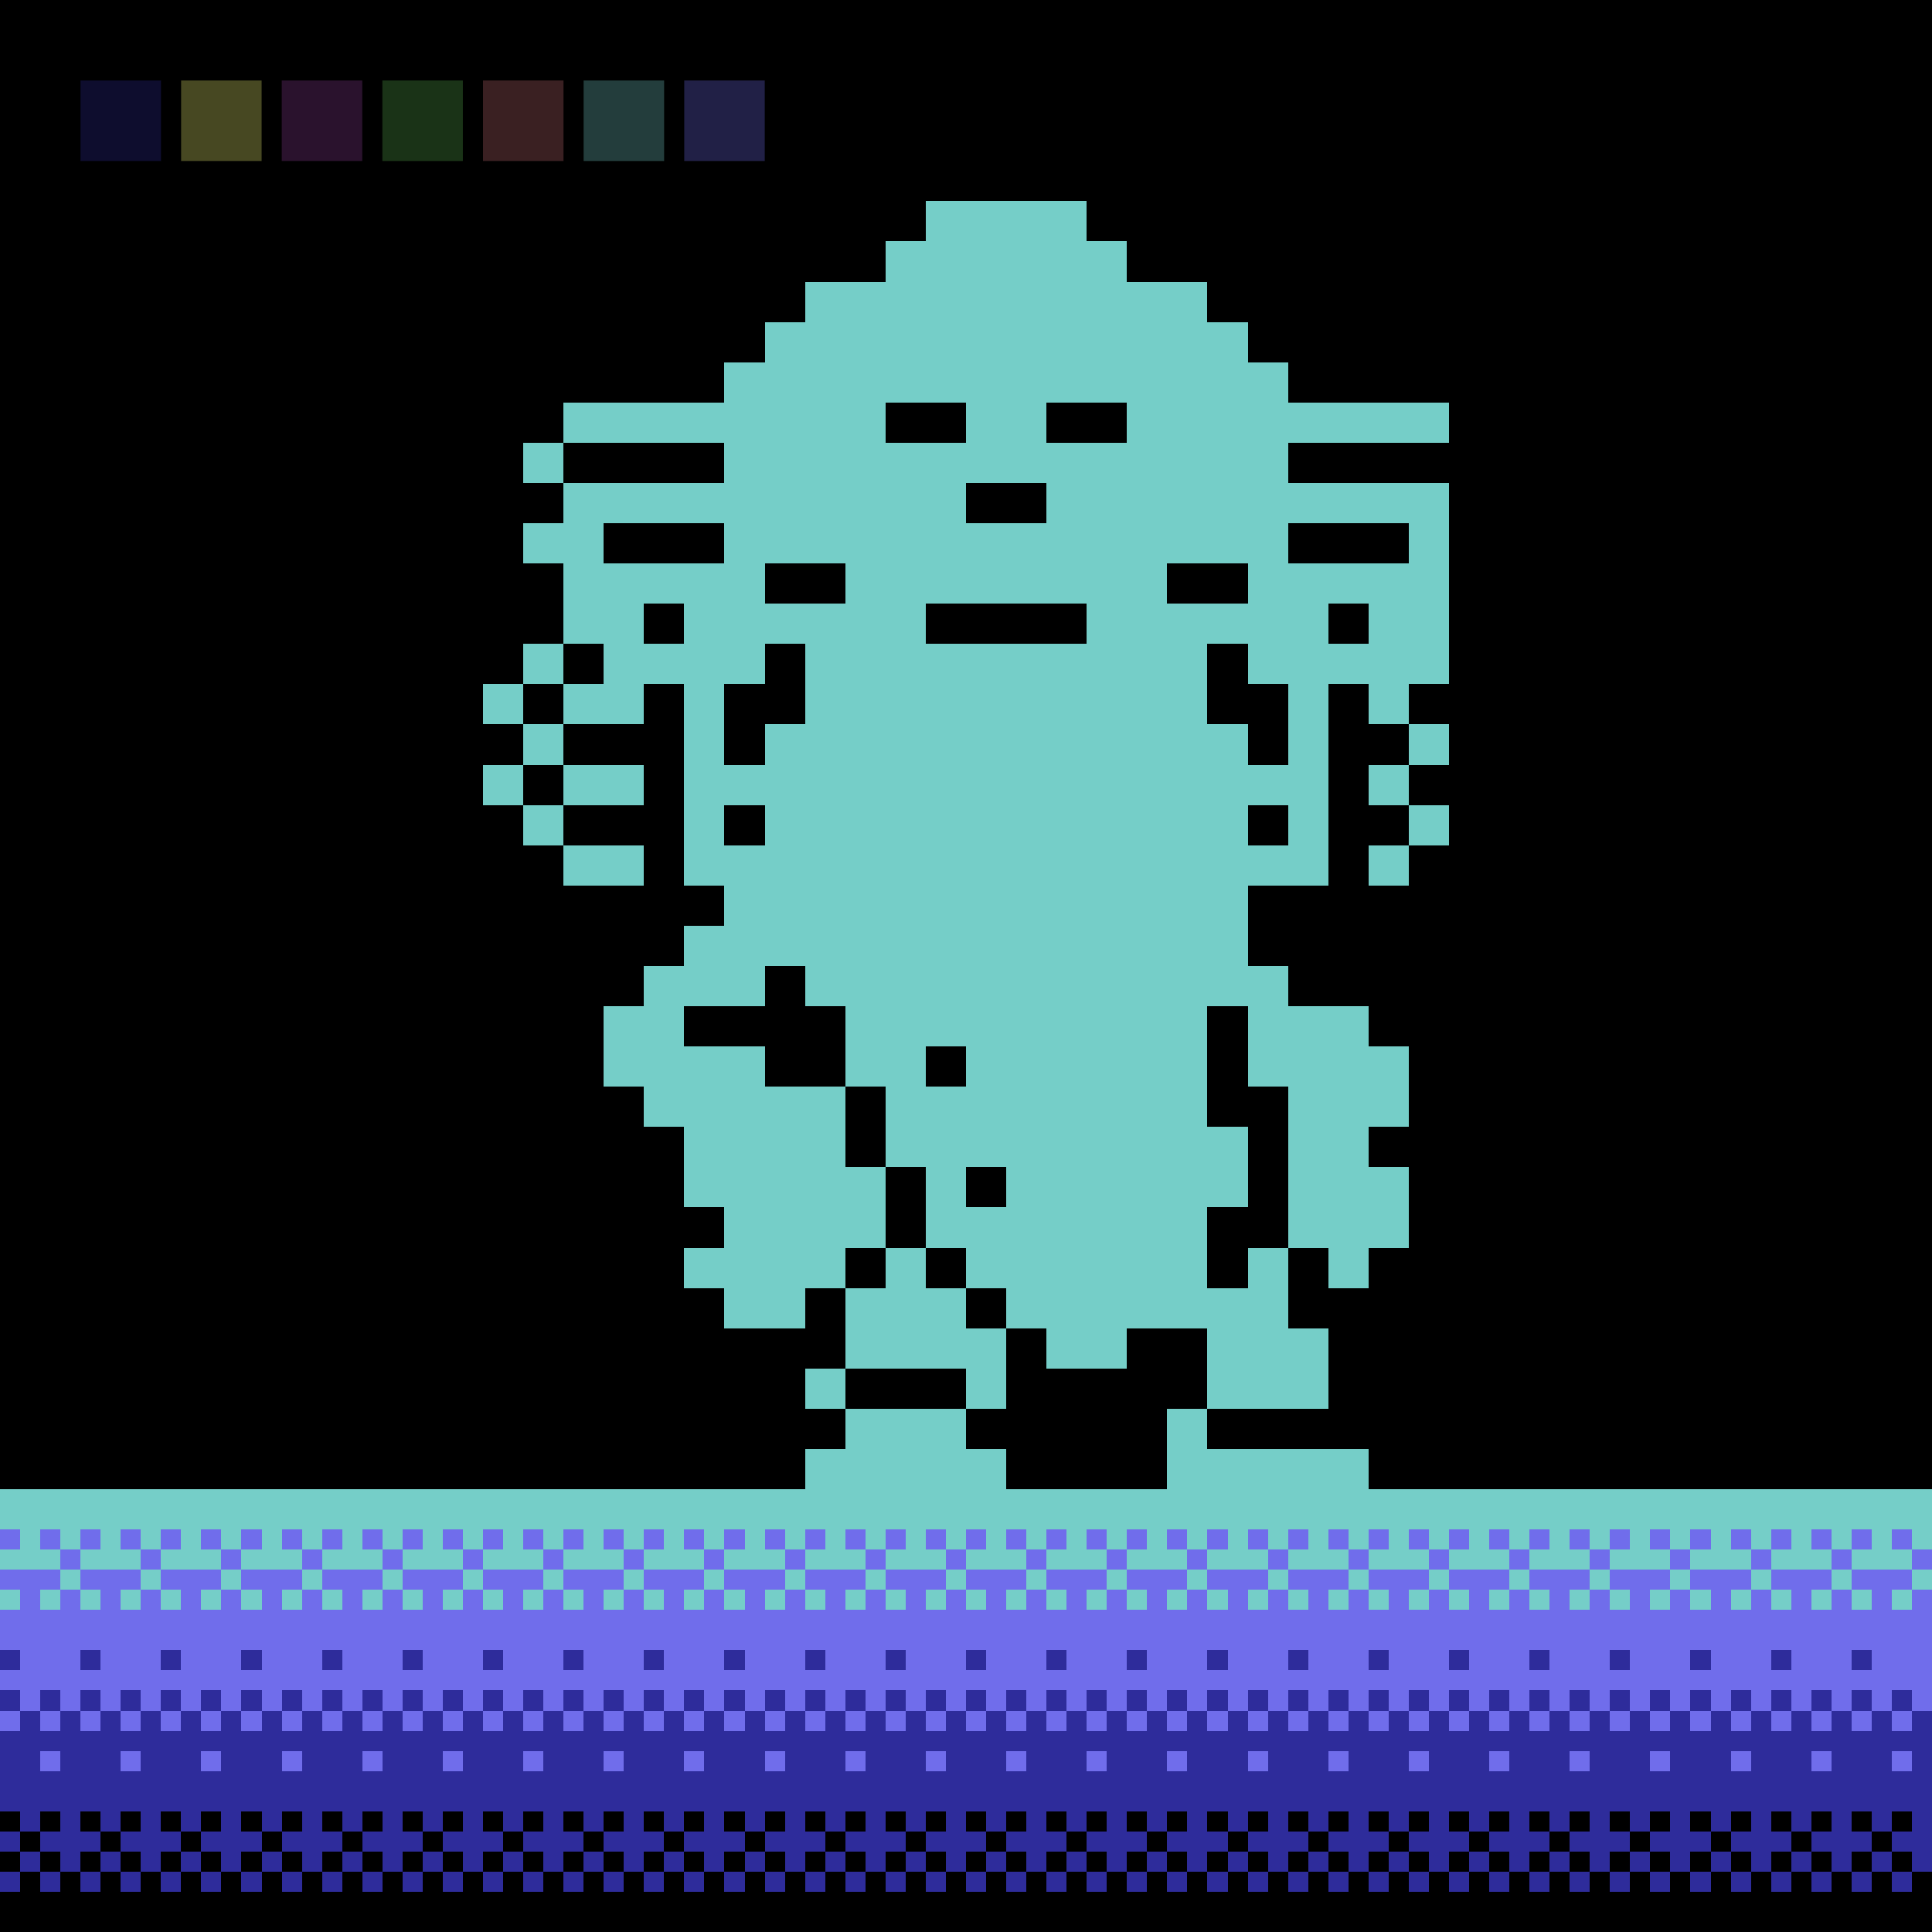
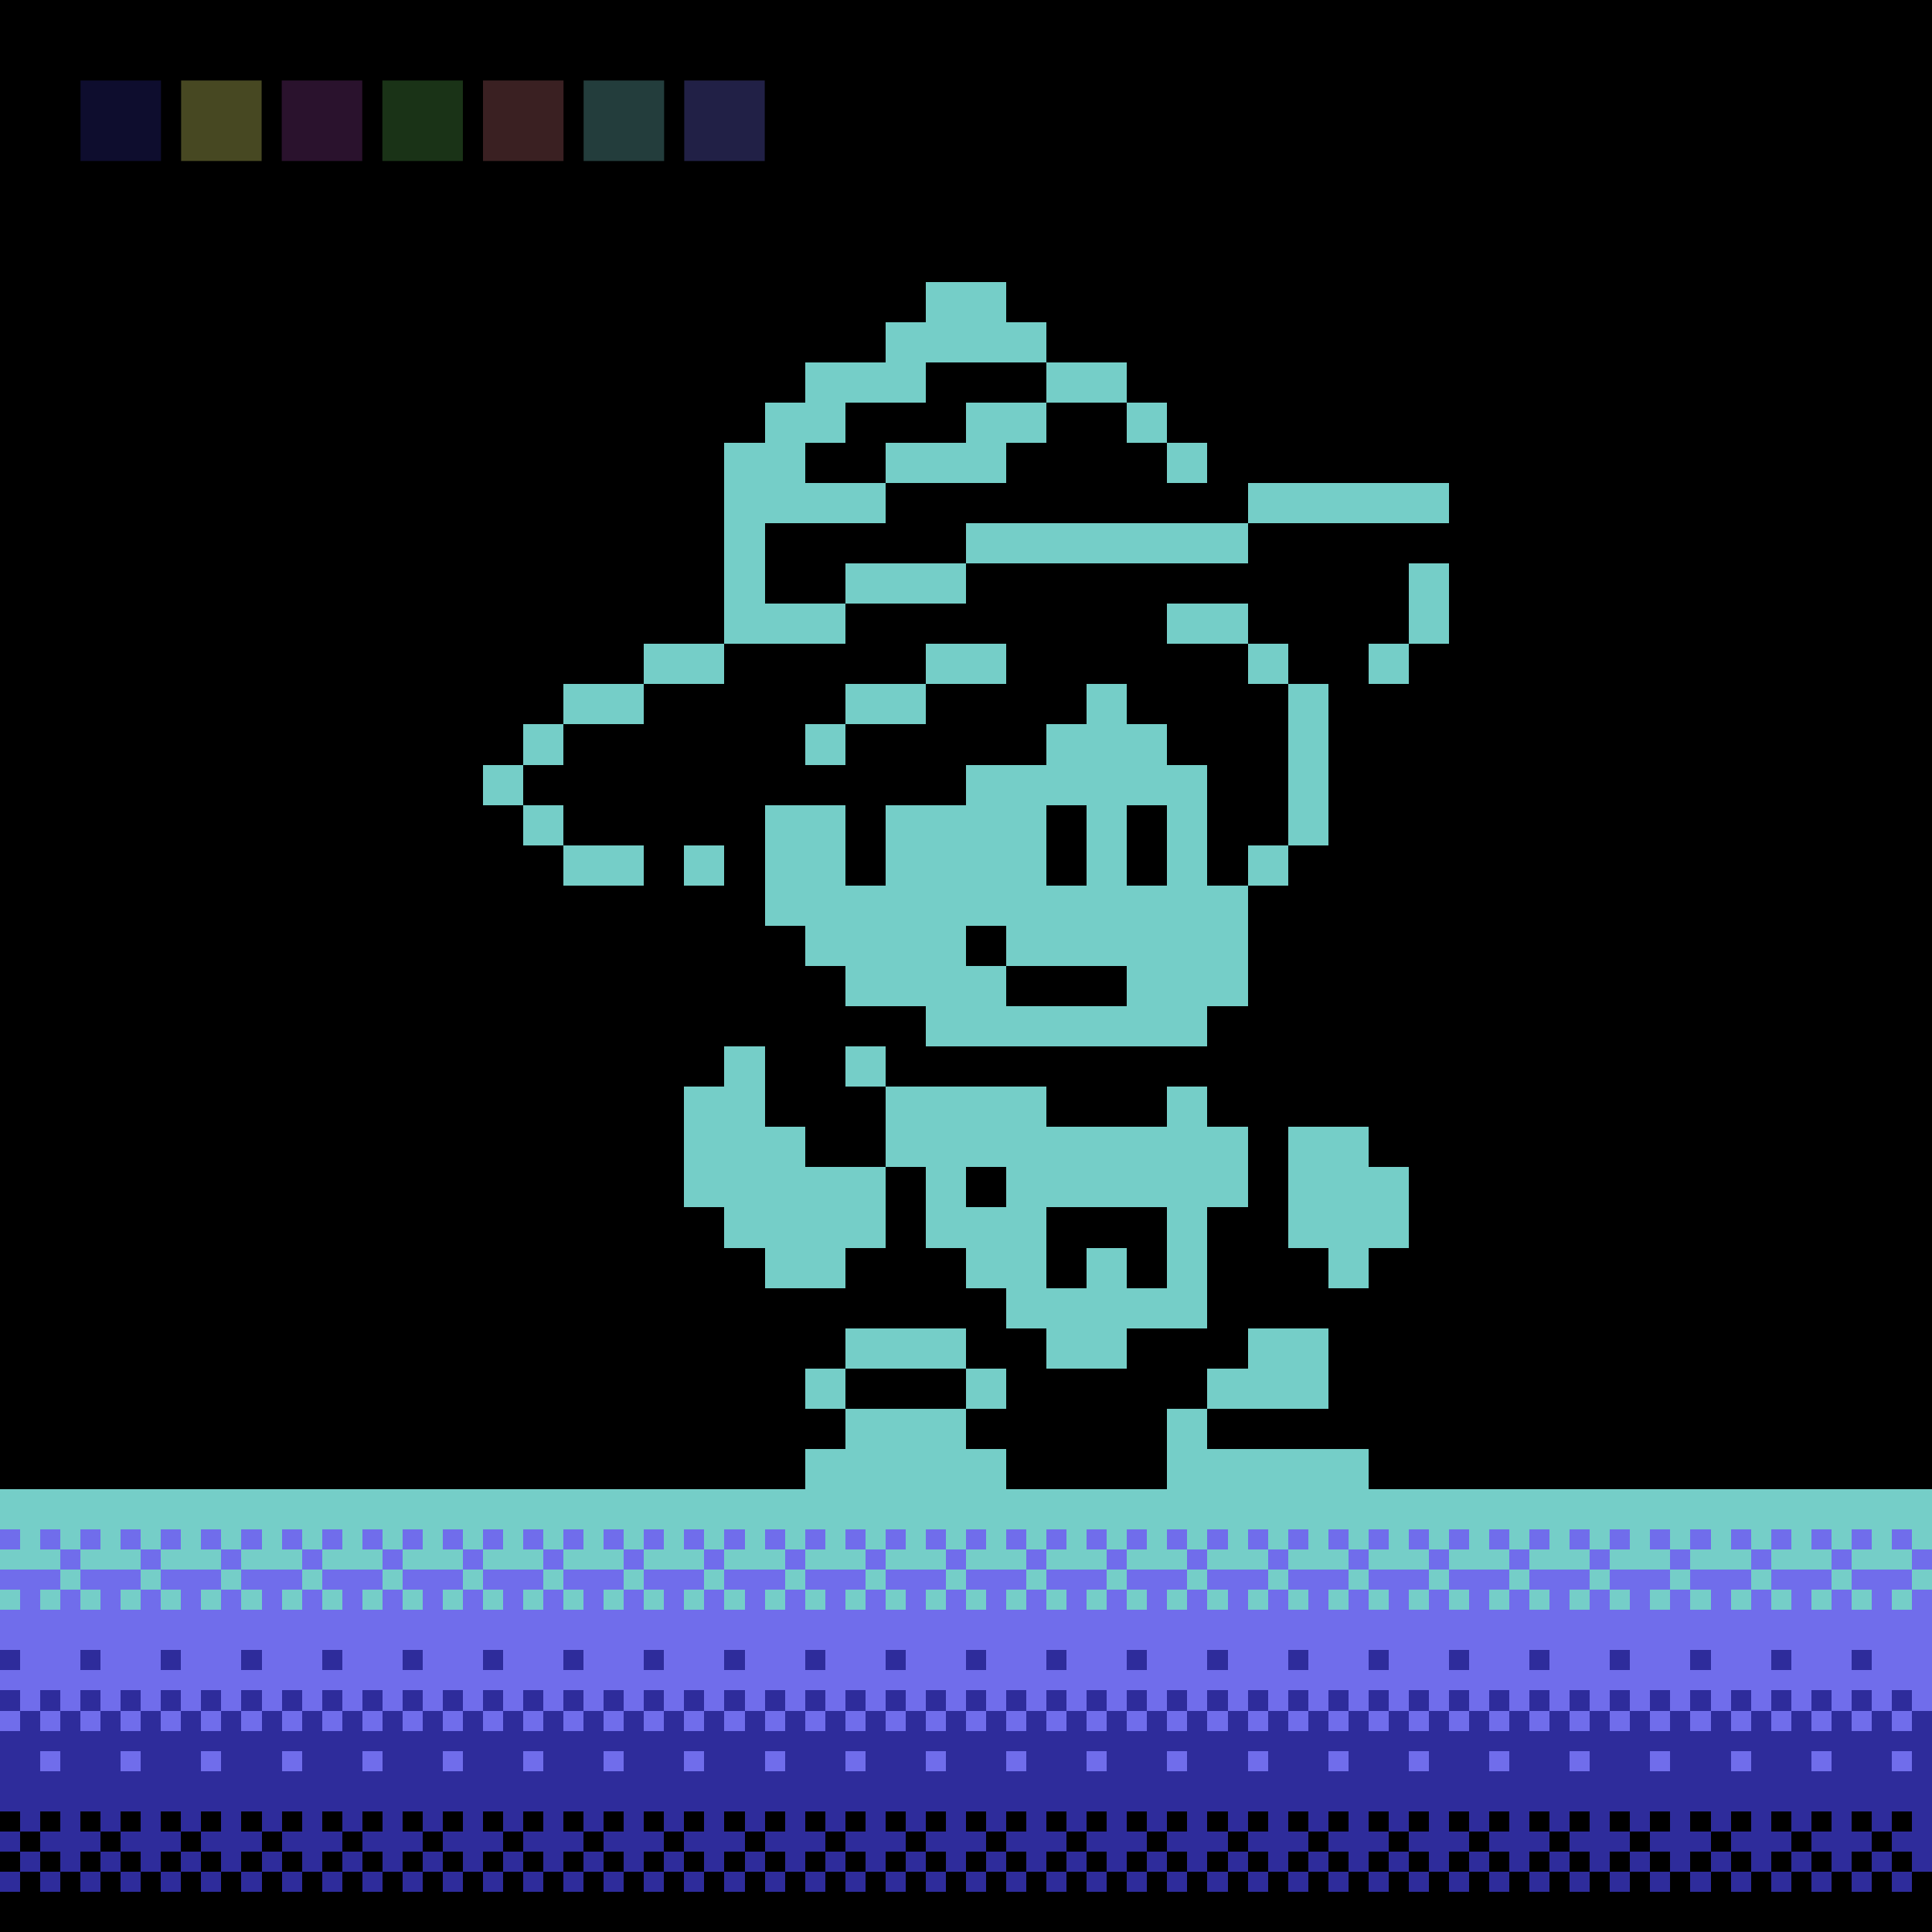
<svg xmlns="http://www.w3.org/2000/svg" viewBox="0 0 48 48" shape-rendering="crispEdges">
  <defs>
    <filter id="glow" x="-100%" y="-100%" width="300%" height="300%">
      <feGaussianBlur stdDeviation="1.1" />
    </filter>
  </defs>
  <rect width="48" height="48" fill="#000" />
  <g transform="scale(0.5)">
    <path fill="#75cec8" d="M0 74h96v1h-96zM0 75h96v1h-96zM1 76h1v1h-1zM3 76h1v1h-1zM5 76h1v1h-1zM7 76h1v1h-1zM9 76h1v1h-1zM11 76h1v1h-1zM13 76h1v1h-1zM15 76h1v1h-1zM17 76h1v1h-1zM19 76h1v1h-1zM21 76h1v1h-1zM23 76h1v1h-1zM25 76h1v1h-1zM27 76h1v1h-1zM29 76h1v1h-1zM31 76h1v1h-1zM33 76h1v1h-1zM35 76h1v1h-1zM37 76h1v1h-1zM39 76h1v1h-1zM41 76h1v1h-1zM43 76h1v1h-1zM45 76h1v1h-1zM47 76h1v1h-1zM49 76h1v1h-1zM51 76h1v1h-1zM53 76h1v1h-1zM55 76h1v1h-1zM57 76h1v1h-1zM59 76h1v1h-1zM61 76h1v1h-1zM63 76h1v1h-1zM65 76h1v1h-1zM67 76h1v1h-1zM69 76h1v1h-1zM71 76h1v1h-1zM73 76h1v1h-1zM75 76h1v1h-1zM77 76h1v1h-1zM79 76h1v1h-1zM81 76h1v1h-1zM83 76h1v1h-1zM85 76h1v1h-1zM87 76h1v1h-1zM89 76h1v1h-1zM91 76h1v1h-1zM93 76h1v1h-1zM95 76h1v1h-1zM0 77h3v1h-3zM4 77h3v1h-3zM8 77h3v1h-3zM12 77h3v1h-3zM16 77h3v1h-3zM20 77h3v1h-3zM24 77h3v1h-3zM28 77h3v1h-3zM32 77h3v1h-3zM36 77h3v1h-3zM40 77h3v1h-3zM44 77h3v1h-3zM48 77h3v1h-3zM52 77h3v1h-3zM56 77h3v1h-3zM60 77h3v1h-3zM64 77h3v1h-3zM68 77h3v1h-3zM72 77h3v1h-3zM76 77h3v1h-3zM80 77h3v1h-3zM84 77h3v1h-3zM88 77h3v1h-3zM92 77h3v1h-3zM3 78h1v1h-1zM7 78h1v1h-1zM11 78h1v1h-1zM15 78h1v1h-1zM19 78h1v1h-1zM23 78h1v1h-1zM27 78h1v1h-1zM31 78h1v1h-1zM35 78h1v1h-1zM39 78h1v1h-1zM43 78h1v1h-1zM47 78h1v1h-1zM51 78h1v1h-1zM55 78h1v1h-1zM59 78h1v1h-1zM63 78h1v1h-1zM67 78h1v1h-1zM71 78h1v1h-1zM75 78h1v1h-1zM79 78h1v1h-1zM83 78h1v1h-1zM87 78h1v1h-1zM91 78h1v1h-1zM95 78h1v1h-1zM0 79h1v1h-1zM2 79h1v1h-1zM4 79h1v1h-1zM6 79h1v1h-1zM8 79h1v1h-1zM10 79h1v1h-1zM12 79h1v1h-1zM14 79h1v1h-1zM16 79h1v1h-1zM18 79h1v1h-1zM20 79h1v1h-1zM22 79h1v1h-1zM24 79h1v1h-1zM26 79h1v1h-1zM28 79h1v1h-1zM30 79h1v1h-1zM32 79h1v1h-1zM34 79h1v1h-1zM36 79h1v1h-1zM38 79h1v1h-1zM40 79h1v1h-1zM42 79h1v1h-1zM44 79h1v1h-1zM46 79h1v1h-1zM48 79h1v1h-1zM50 79h1v1h-1zM52 79h1v1h-1zM54 79h1v1h-1zM56 79h1v1h-1zM58 79h1v1h-1zM60 79h1v1h-1zM62 79h1v1h-1zM64 79h1v1h-1zM66 79h1v1h-1zM68 79h1v1h-1zM70 79h1v1h-1zM72 79h1v1h-1zM74 79h1v1h-1zM76 79h1v1h-1zM78 79h1v1h-1zM80 79h1v1h-1zM82 79h1v1h-1zM84 79h1v1h-1zM86 79h1v1h-1zM88 79h1v1h-1zM90 79h1v1h-1zM92 79h1v1h-1zM94 79h1v1h-1z" />
    <path fill="#706deb" d="M0 76h1v1h-1zM2 76h1v1h-1zM4 76h1v1h-1zM6 76h1v1h-1zM8 76h1v1h-1zM10 76h1v1h-1zM12 76h1v1h-1zM14 76h1v1h-1zM16 76h1v1h-1zM18 76h1v1h-1zM20 76h1v1h-1zM22 76h1v1h-1zM24 76h1v1h-1zM26 76h1v1h-1zM28 76h1v1h-1zM30 76h1v1h-1zM32 76h1v1h-1zM34 76h1v1h-1zM36 76h1v1h-1zM38 76h1v1h-1zM40 76h1v1h-1zM42 76h1v1h-1zM44 76h1v1h-1zM46 76h1v1h-1zM48 76h1v1h-1zM50 76h1v1h-1zM52 76h1v1h-1zM54 76h1v1h-1zM56 76h1v1h-1zM58 76h1v1h-1zM60 76h1v1h-1zM62 76h1v1h-1zM64 76h1v1h-1zM66 76h1v1h-1zM68 76h1v1h-1zM70 76h1v1h-1zM72 76h1v1h-1zM74 76h1v1h-1zM76 76h1v1h-1zM78 76h1v1h-1zM80 76h1v1h-1zM82 76h1v1h-1zM84 76h1v1h-1zM86 76h1v1h-1zM88 76h1v1h-1zM90 76h1v1h-1zM92 76h1v1h-1zM94 76h1v1h-1zM3 77h1v1h-1zM7 77h1v1h-1zM11 77h1v1h-1zM15 77h1v1h-1zM19 77h1v1h-1zM23 77h1v1h-1zM27 77h1v1h-1zM31 77h1v1h-1zM35 77h1v1h-1zM39 77h1v1h-1zM43 77h1v1h-1zM47 77h1v1h-1zM51 77h1v1h-1zM55 77h1v1h-1zM59 77h1v1h-1zM63 77h1v1h-1zM67 77h1v1h-1zM71 77h1v1h-1zM75 77h1v1h-1zM79 77h1v1h-1zM83 77h1v1h-1zM87 77h1v1h-1zM91 77h1v1h-1zM95 77h1v1h-1zM0 78h3v1h-3zM4 78h3v1h-3zM8 78h3v1h-3zM12 78h3v1h-3zM16 78h3v1h-3zM20 78h3v1h-3zM24 78h3v1h-3zM28 78h3v1h-3zM32 78h3v1h-3zM36 78h3v1h-3zM40 78h3v1h-3zM44 78h3v1h-3zM48 78h3v1h-3zM52 78h3v1h-3zM56 78h3v1h-3zM60 78h3v1h-3zM64 78h3v1h-3zM68 78h3v1h-3zM72 78h3v1h-3zM76 78h3v1h-3zM80 78h3v1h-3zM84 78h3v1h-3zM88 78h3v1h-3zM92 78h3v1h-3zM1 79h1v1h-1zM3 79h1v1h-1zM5 79h1v1h-1zM7 79h1v1h-1zM9 79h1v1h-1zM11 79h1v1h-1zM13 79h1v1h-1zM15 79h1v1h-1zM17 79h1v1h-1zM19 79h1v1h-1zM21 79h1v1h-1zM23 79h1v1h-1zM25 79h1v1h-1zM27 79h1v1h-1zM29 79h1v1h-1zM31 79h1v1h-1zM33 79h1v1h-1zM35 79h1v1h-1zM37 79h1v1h-1zM39 79h1v1h-1zM41 79h1v1h-1zM43 79h1v1h-1zM45 79h1v1h-1zM47 79h1v1h-1zM49 79h1v1h-1zM51 79h1v1h-1zM53 79h1v1h-1zM55 79h1v1h-1zM57 79h1v1h-1zM59 79h1v1h-1zM61 79h1v1h-1zM63 79h1v1h-1zM65 79h1v1h-1zM67 79h1v1h-1zM69 79h1v1h-1zM71 79h1v1h-1zM73 79h1v1h-1zM75 79h1v1h-1zM77 79h1v1h-1zM79 79h1v1h-1zM81 79h1v1h-1zM83 79h1v1h-1zM85 79h1v1h-1zM87 79h1v1h-1zM89 79h1v1h-1zM91 79h1v1h-1zM93 79h1v1h-1zM95 79h1v1h-1zM0 80h96v1h-96zM0 81h96v1h-96zM1 82h3v1h-3zM5 82h3v1h-3zM9 82h3v1h-3zM13 82h3v1h-3zM17 82h3v1h-3zM21 82h3v1h-3zM25 82h3v1h-3zM29 82h3v1h-3zM33 82h3v1h-3zM37 82h3v1h-3zM41 82h3v1h-3zM45 82h3v1h-3zM49 82h3v1h-3zM53 82h3v1h-3zM57 82h3v1h-3zM61 82h3v1h-3zM65 82h3v1h-3zM69 82h3v1h-3zM73 82h3v1h-3zM77 82h3v1h-3zM81 82h3v1h-3zM85 82h3v1h-3zM89 82h3v1h-3zM93 82h3v1h-3zM0 83h96v1h-96zM1 84h1v1h-1zM3 84h1v1h-1zM5 84h1v1h-1zM7 84h1v1h-1zM9 84h1v1h-1zM11 84h1v1h-1zM13 84h1v1h-1zM15 84h1v1h-1zM17 84h1v1h-1zM19 84h1v1h-1zM21 84h1v1h-1zM23 84h1v1h-1zM25 84h1v1h-1zM27 84h1v1h-1zM29 84h1v1h-1zM31 84h1v1h-1zM33 84h1v1h-1zM35 84h1v1h-1zM37 84h1v1h-1zM39 84h1v1h-1zM41 84h1v1h-1zM43 84h1v1h-1zM45 84h1v1h-1zM47 84h1v1h-1zM49 84h1v1h-1zM51 84h1v1h-1zM53 84h1v1h-1zM55 84h1v1h-1zM57 84h1v1h-1zM59 84h1v1h-1zM61 84h1v1h-1zM63 84h1v1h-1zM65 84h1v1h-1zM67 84h1v1h-1zM69 84h1v1h-1zM71 84h1v1h-1zM73 84h1v1h-1zM75 84h1v1h-1zM77 84h1v1h-1zM79 84h1v1h-1zM81 84h1v1h-1zM83 84h1v1h-1zM85 84h1v1h-1zM87 84h1v1h-1zM89 84h1v1h-1zM91 84h1v1h-1zM93 84h1v1h-1zM95 84h1v1h-1zM0 85h1v1h-1zM2 85h1v1h-1zM4 85h1v1h-1zM6 85h1v1h-1zM8 85h1v1h-1zM10 85h1v1h-1zM12 85h1v1h-1zM14 85h1v1h-1zM16 85h1v1h-1zM18 85h1v1h-1zM20 85h1v1h-1zM22 85h1v1h-1zM24 85h1v1h-1zM26 85h1v1h-1zM28 85h1v1h-1zM30 85h1v1h-1zM32 85h1v1h-1zM34 85h1v1h-1zM36 85h1v1h-1zM38 85h1v1h-1zM40 85h1v1h-1zM42 85h1v1h-1zM44 85h1v1h-1zM46 85h1v1h-1zM48 85h1v1h-1zM50 85h1v1h-1zM52 85h1v1h-1zM54 85h1v1h-1zM56 85h1v1h-1zM58 85h1v1h-1zM60 85h1v1h-1zM62 85h1v1h-1zM64 85h1v1h-1zM66 85h1v1h-1zM68 85h1v1h-1zM70 85h1v1h-1zM72 85h1v1h-1zM74 85h1v1h-1zM76 85h1v1h-1zM78 85h1v1h-1zM80 85h1v1h-1zM82 85h1v1h-1zM84 85h1v1h-1zM86 85h1v1h-1zM88 85h1v1h-1zM90 85h1v1h-1zM92 85h1v1h-1zM94 85h1v1h-1zM2 87h1v1h-1zM6 87h1v1h-1zM10 87h1v1h-1zM14 87h1v1h-1zM18 87h1v1h-1zM22 87h1v1h-1zM26 87h1v1h-1zM30 87h1v1h-1zM34 87h1v1h-1zM38 87h1v1h-1zM42 87h1v1h-1zM46 87h1v1h-1zM50 87h1v1h-1zM54 87h1v1h-1zM58 87h1v1h-1zM62 87h1v1h-1zM66 87h1v1h-1zM70 87h1v1h-1zM74 87h1v1h-1zM78 87h1v1h-1zM82 87h1v1h-1zM86 87h1v1h-1zM90 87h1v1h-1zM94 87h1v1h-1z" />
    <path fill="#2e2c9b" d="M0 82h1v1h-1zM4 82h1v1h-1zM8 82h1v1h-1zM12 82h1v1h-1zM16 82h1v1h-1zM20 82h1v1h-1zM24 82h1v1h-1zM28 82h1v1h-1zM32 82h1v1h-1zM36 82h1v1h-1zM40 82h1v1h-1zM44 82h1v1h-1zM48 82h1v1h-1zM52 82h1v1h-1zM56 82h1v1h-1zM60 82h1v1h-1zM64 82h1v1h-1zM68 82h1v1h-1zM72 82h1v1h-1zM76 82h1v1h-1zM80 82h1v1h-1zM84 82h1v1h-1zM88 82h1v1h-1zM92 82h1v1h-1zM0 84h1v1h-1zM2 84h1v1h-1zM4 84h1v1h-1zM6 84h1v1h-1zM8 84h1v1h-1zM10 84h1v1h-1zM12 84h1v1h-1zM14 84h1v1h-1zM16 84h1v1h-1zM18 84h1v1h-1zM20 84h1v1h-1zM22 84h1v1h-1zM24 84h1v1h-1zM26 84h1v1h-1zM28 84h1v1h-1zM30 84h1v1h-1zM32 84h1v1h-1zM34 84h1v1h-1zM36 84h1v1h-1zM38 84h1v1h-1zM40 84h1v1h-1zM42 84h1v1h-1zM44 84h1v1h-1zM46 84h1v1h-1zM48 84h1v1h-1zM50 84h1v1h-1zM52 84h1v1h-1zM54 84h1v1h-1zM56 84h1v1h-1zM58 84h1v1h-1zM60 84h1v1h-1zM62 84h1v1h-1zM64 84h1v1h-1zM66 84h1v1h-1zM68 84h1v1h-1zM70 84h1v1h-1zM72 84h1v1h-1zM74 84h1v1h-1zM76 84h1v1h-1zM78 84h1v1h-1zM80 84h1v1h-1zM82 84h1v1h-1zM84 84h1v1h-1zM86 84h1v1h-1zM88 84h1v1h-1zM90 84h1v1h-1zM92 84h1v1h-1zM94 84h1v1h-1zM1 85h1v1h-1zM3 85h1v1h-1zM5 85h1v1h-1zM7 85h1v1h-1zM9 85h1v1h-1zM11 85h1v1h-1zM13 85h1v1h-1zM15 85h1v1h-1zM17 85h1v1h-1zM19 85h1v1h-1zM21 85h1v1h-1zM23 85h1v1h-1zM25 85h1v1h-1zM27 85h1v1h-1zM29 85h1v1h-1zM31 85h1v1h-1zM33 85h1v1h-1zM35 85h1v1h-1zM37 85h1v1h-1zM39 85h1v1h-1zM41 85h1v1h-1zM43 85h1v1h-1zM45 85h1v1h-1zM47 85h1v1h-1zM49 85h1v1h-1zM51 85h1v1h-1zM53 85h1v1h-1zM55 85h1v1h-1zM57 85h1v1h-1zM59 85h1v1h-1zM61 85h1v1h-1zM63 85h1v1h-1zM65 85h1v1h-1zM67 85h1v1h-1zM69 85h1v1h-1zM71 85h1v1h-1zM73 85h1v1h-1zM75 85h1v1h-1zM77 85h1v1h-1zM79 85h1v1h-1zM81 85h1v1h-1zM83 85h1v1h-1zM85 85h1v1h-1zM87 85h1v1h-1zM89 85h1v1h-1zM91 85h1v1h-1zM93 85h1v1h-1zM95 85h1v1h-1zM0 86h96v1h-96zM0 87h2v1h-2zM3 87h3v1h-3zM7 87h3v1h-3zM11 87h3v1h-3zM15 87h3v1h-3zM19 87h3v1h-3zM23 87h3v1h-3zM27 87h3v1h-3zM31 87h3v1h-3zM35 87h3v1h-3zM39 87h3v1h-3zM43 87h3v1h-3zM47 87h3v1h-3zM51 87h3v1h-3zM55 87h3v1h-3zM59 87h3v1h-3zM63 87h3v1h-3zM67 87h3v1h-3zM71 87h3v1h-3zM75 87h3v1h-3zM79 87h3v1h-3zM83 87h3v1h-3zM87 87h3v1h-3zM91 87h3v1h-3zM95 87h1v1h-1zM0 88h96v1h-96zM0 89h96v1h-96zM1 90h1v1h-1zM3 90h1v1h-1zM5 90h1v1h-1zM7 90h1v1h-1zM9 90h1v1h-1zM11 90h1v1h-1zM13 90h1v1h-1zM15 90h1v1h-1zM17 90h1v1h-1zM19 90h1v1h-1zM21 90h1v1h-1zM23 90h1v1h-1zM25 90h1v1h-1zM27 90h1v1h-1zM29 90h1v1h-1zM31 90h1v1h-1zM33 90h1v1h-1zM35 90h1v1h-1zM37 90h1v1h-1zM39 90h1v1h-1zM41 90h1v1h-1zM43 90h1v1h-1zM45 90h1v1h-1zM47 90h1v1h-1zM49 90h1v1h-1zM51 90h1v1h-1zM53 90h1v1h-1zM55 90h1v1h-1zM57 90h1v1h-1zM59 90h1v1h-1zM61 90h1v1h-1zM63 90h1v1h-1zM65 90h1v1h-1zM67 90h1v1h-1zM69 90h1v1h-1zM71 90h1v1h-1zM73 90h1v1h-1zM75 90h1v1h-1zM77 90h1v1h-1zM79 90h1v1h-1zM81 90h1v1h-1zM83 90h1v1h-1zM85 90h1v1h-1zM87 90h1v1h-1zM89 90h1v1h-1zM91 90h1v1h-1zM93 90h1v1h-1zM95 90h1v1h-1zM0 91h1v1h-1zM2 91h3v1h-3zM6 91h3v1h-3zM10 91h3v1h-3zM14 91h3v1h-3zM18 91h3v1h-3zM22 91h3v1h-3zM26 91h3v1h-3zM30 91h3v1h-3zM34 91h3v1h-3zM38 91h3v1h-3zM42 91h3v1h-3zM46 91h3v1h-3zM50 91h3v1h-3zM54 91h3v1h-3zM58 91h3v1h-3zM62 91h3v1h-3zM66 91h3v1h-3zM70 91h3v1h-3zM74 91h3v1h-3zM78 91h3v1h-3zM82 91h3v1h-3zM86 91h3v1h-3zM90 91h3v1h-3zM94 91h2v1h-2zM1 92h1v1h-1zM3 92h1v1h-1zM5 92h1v1h-1zM7 92h1v1h-1zM9 92h1v1h-1zM11 92h1v1h-1zM13 92h1v1h-1zM15 92h1v1h-1zM17 92h1v1h-1zM19 92h1v1h-1zM21 92h1v1h-1zM23 92h1v1h-1zM25 92h1v1h-1zM27 92h1v1h-1zM29 92h1v1h-1zM31 92h1v1h-1zM33 92h1v1h-1zM35 92h1v1h-1zM37 92h1v1h-1zM39 92h1v1h-1zM41 92h1v1h-1zM43 92h1v1h-1zM45 92h1v1h-1zM47 92h1v1h-1zM49 92h1v1h-1zM51 92h1v1h-1zM53 92h1v1h-1zM55 92h1v1h-1zM57 92h1v1h-1zM59 92h1v1h-1zM61 92h1v1h-1zM63 92h1v1h-1zM65 92h1v1h-1zM67 92h1v1h-1zM69 92h1v1h-1zM71 92h1v1h-1zM73 92h1v1h-1zM75 92h1v1h-1zM77 92h1v1h-1zM79 92h1v1h-1zM81 92h1v1h-1zM83 92h1v1h-1zM85 92h1v1h-1zM87 92h1v1h-1zM89 92h1v1h-1zM91 92h1v1h-1zM93 92h1v1h-1zM95 92h1v1h-1zM0 93h1v1h-1zM2 93h1v1h-1zM4 93h1v1h-1zM6 93h1v1h-1zM8 93h1v1h-1zM10 93h1v1h-1zM12 93h1v1h-1zM14 93h1v1h-1zM16 93h1v1h-1zM18 93h1v1h-1zM20 93h1v1h-1zM22 93h1v1h-1zM24 93h1v1h-1zM26 93h1v1h-1zM28 93h1v1h-1zM30 93h1v1h-1zM32 93h1v1h-1zM34 93h1v1h-1zM36 93h1v1h-1zM38 93h1v1h-1zM40 93h1v1h-1zM42 93h1v1h-1zM44 93h1v1h-1zM46 93h1v1h-1zM48 93h1v1h-1zM50 93h1v1h-1zM52 93h1v1h-1zM54 93h1v1h-1zM56 93h1v1h-1zM58 93h1v1h-1zM60 93h1v1h-1zM62 93h1v1h-1zM64 93h1v1h-1zM66 93h1v1h-1zM68 93h1v1h-1zM70 93h1v1h-1zM72 93h1v1h-1zM74 93h1v1h-1zM76 93h1v1h-1zM78 93h1v1h-1zM80 93h1v1h-1zM82 93h1v1h-1zM84 93h1v1h-1zM86 93h1v1h-1zM88 93h1v1h-1zM90 93h1v1h-1zM92 93h1v1h-1zM94 93h1v1h-1z" />
  </g>
  <g shape-rendering="geometricPrecision">
    <rect x="2" y="2" width="2" height="2" fill="#2e2c9b" opacity="0.3" />
    <rect x="4.5" y="2" width="2" height="2" fill="#edf171" opacity="0.3" />
    <rect x="7" y="2" width="2" height="2" fill="#8e3c97" opacity="0.3" />
    <rect x="9.5" y="2" width="2" height="2" fill="#56ac4d" opacity="0.3" />
    <rect x="12" y="2" width="2" height="2" fill="#c46c71" opacity="0.3" />
    <rect x="14.5" y="2" width="2" height="2" fill="#75cec8" filter="url(#glow)" opacity="0">
      <animate attributeName="opacity" values="0;0.9;0" keyTimes="0;0.5;1" calcMode="spline" keySplines="0.4 0 0.6 1;0.4 0 0.6 1" dur="3.6s" repeatCount="indefinite" />
    </rect>
    <rect x="14.5" y="2" width="2" height="2" fill="#75cec8" opacity="0.3">
      <animate attributeName="opacity" values="0.3;1;0.3" keyTimes="0;0.5;1" calcMode="spline" keySplines="0.4 0 0.6 1;0.4 0 0.6 1" dur="3.6s" repeatCount="indefinite" />
    </rect>
    <rect x="17" y="2" width="2" height="2" fill="#706deb" opacity="0.3" />
  </g>
  <path fill="#75cec8" d="M23 7h2v1h-2zM22 8h4v1h-4zM20 9h3v1h-3zM26 9h2v1h-2zM19 10h2v1h-2zM24 10h2v1h-2zM28 10h1v1h-1zM18 11h2v1h-2zM22 11h3v1h-3zM29 11h1v1h-1zM18 12h4v1h-4zM31 12h5v1h-5zM18 13h1v1h-1zM24 13h7v1h-7zM18 14h1v1h-1zM21 14h3v1h-3zM35 14h1v1h-1zM18 15h3v1h-3zM29 15h2v1h-2zM35 15h1v1h-1zM16 16h2v1h-2zM23 16h2v1h-2zM31 16h1v1h-1zM34 16h1v1h-1zM14 17h2v1h-2zM21 17h2v1h-2zM27 17h1v1h-1zM32 17h1v1h-1zM13 18h1v1h-1zM20 18h1v1h-1zM26 18h3v1h-3zM32 18h1v1h-1zM12 19h1v1h-1zM24 19h6v1h-6zM32 19h1v1h-1zM13 20h1v1h-1zM19 20h2v1h-2zM22 20h4v1h-4zM27 20h1v1h-1zM29 20h1v1h-1zM32 20h1v1h-1zM14 21h2v1h-2zM17 21h1v1h-1zM19 21h2v1h-2zM22 21h4v1h-4zM27 21h1v1h-1zM29 21h1v1h-1zM31 21h1v1h-1zM19 22h12v1h-12zM20 23h4v1h-4zM25 23h6v1h-6zM21 24h4v1h-4zM28 24h3v1h-3zM23 25h7v1h-7zM18 26h1v1h-1zM21 26h1v1h-1zM17 27h2v1h-2zM22 27h4v1h-4zM29 27h1v1h-1zM17 28h3v1h-3zM22 28h9v1h-9zM32 28h2v1h-2zM17 29h5v1h-5zM23 29h1v1h-1zM25 29h6v1h-6zM32 29h3v1h-3zM18 30h4v1h-4zM23 30h3v1h-3zM29 30h1v1h-1zM32 30h3v1h-3zM19 31h2v1h-2zM24 31h2v1h-2zM27 31h1v1h-1zM29 31h1v1h-1zM33 31h1v1h-1zM25 32h5v1h-5zM21 33h3v1h-3zM26 33h2v1h-2zM31 33h2v1h-2zM20 34h1v1h-1zM24 34h1v1h-1zM30 34h3v1h-3zM21 35h3v1h-3zM29 35h1v1h-1zM20 36h5v1h-5zM29 36h5v1h-5z">
    <animate attributeName="opacity" values="1;0;1;0;0;0;1" keyTimes="0;0.167;0.333;0.5;0.667;0.833;1" calcMode="discrete" dur="1.8s" repeatCount="indefinite" />
  </path>
-   <path fill="#75cec8" d="M23 5h2v1h-2zM22 6h4v1h-4zM20 7h3v1h-3zM26 7h2v1h-2zM19 8h2v1h-2zM24 8h2v1h-2zM28 8h1v1h-1zM18 9h2v1h-2zM22 9h3v1h-3zM29 9h1v1h-1zM18 10h4v1h-4zM31 10h5v1h-5zM18 11h1v1h-1zM24 11h7v1h-7zM18 12h1v1h-1zM21 12h3v1h-3zM35 12h1v1h-1zM18 13h3v1h-3zM29 13h2v1h-2zM35 13h1v1h-1zM16 14h2v1h-2zM23 14h2v1h-2zM31 14h1v1h-1zM34 14h1v1h-1zM14 15h2v1h-2zM21 15h2v1h-2zM27 15h1v1h-1zM32 15h1v1h-1zM13 16h1v1h-1zM20 16h1v1h-1zM26 16h3v1h-3zM32 16h1v1h-1zM12 17h1v1h-1zM24 17h6v1h-6zM32 17h1v1h-1zM13 18h1v1h-1zM19 18h2v1h-2zM22 18h4v1h-4zM27 18h1v1h-1zM29 18h1v1h-1zM32 18h1v1h-1zM14 19h2v1h-2zM17 19h1v1h-1zM19 19h2v1h-2zM22 19h4v1h-4zM27 19h1v1h-1zM29 19h1v1h-1zM31 19h1v1h-1zM19 20h12v1h-12zM20 21h4v1h-4zM25 21h6v1h-6zM18 22h1v1h-1zM21 22h4v1h-4zM28 22h3v1h-3zM17 23h3v1h-3zM23 23h7v1h-7zM16 24h3v1h-3zM21 24h1v1h-1zM31 24h1v1h-1zM15 25h2v1h-2zM22 25h4v1h-4zM28 25h2v1h-2zM31 25h3v1h-3zM15 26h4v1h-4zM22 26h1v1h-1zM24 26h5v1h-5zM31 26h4v1h-4zM16 27h5v1h-5zM23 27h1v1h-1zM25 27h5v1h-5zM32 27h3v1h-3zM17 28h4v1h-4zM24 28h2v1h-2zM29 28h2v1h-2zM33 28h1v1h-1zM18 29h2v1h-2zM23 29h1v1h-1zM25 29h1v1h-1zM27 29h1v1h-1zM29 29h2v1h-2zM23 30h7v1h-7zM22 31h1v1h-1zM24 31h5v1h-5zM31 31h1v1h-1zM21 32h3v1h-3zM25 32h1v1h-1zM27 32h1v1h-1zM30 32h2v1h-2zM21 33h4v1h-4zM30 33h3v1h-3zM20 34h1v1h-1zM24 34h1v1h-1zM30 34h3v1h-3zM21 35h3v1h-3zM29 35h1v1h-1zM20 36h5v1h-5zM29 36h5v1h-5z">
+   <path fill="#75cec8" d="M23 5h2v1h-2zM22 6h4v1h-4zM20 7h3v1h-3zM26 7h2v1h-2zM19 8h2v1h-2zM24 8h2v1h-2zM28 8h1v1h-1zM18 9h2v1h-2zM22 9h3v1h-3zM29 9h1v1h-1zM18 10h4v1h-4zM31 10h5v1h-5zM18 11h1v1h-1zM24 11h7v1h-7zM18 12h1v1h-1zM21 12h3v1h-3zM35 12h1v1h-1zM18 13h3v1h-3zM29 13h2v1h-2zM35 13h1v1h-1zM16 14h2v1h-2zM23 14h2v1h-2zM31 14h1v1h-1zM34 14h1v1h-1zM14 15h2v1h-2zM21 15h2v1h-2zM27 15h1v1h-1zM32 15h1v1h-1zM13 16h1v1h-1zM20 16h1v1h-1zM26 16h3v1h-3zM32 16h1v1h-1zM12 17h1v1h-1zM24 17h6v1h-6zM32 17h1v1h-1zM13 18h1v1h-1zM19 18h2v1h-2zM22 18h4v1h-4zM27 18h1v1h-1zM29 18h1v1h-1zM32 18h1v1h-1zM14 19h2v1h-2zM17 19h1v1h-1zM19 19h2v1h-2zM22 19h4v1h-4zM27 19h1v1h-1zM29 19h1v1h-1zM31 19h1v1h-1zM19 20h12v1h-12zM20 21h4v1h-4zM25 21h6v1h-6zM18 22h1v1h-1zM21 22h4v1h-4zM28 22h3v1h-3zM17 23h3v1h-3zM23 23h7v1h-7zM16 24h3v1h-3zM21 24h1v1h-1zM31 24h1v1h-1zM15 25h2v1h-2zM22 25h4v1h-4zM28 25h2v1h-2zM31 25h3v1h-3zM15 26h4v1h-4zM22 26h1v1h-1zM24 26h5v1h-5zM31 26h4v1h-4zM16 27h5v1h-5zM23 27h1v1h-1zM25 27h5v1h-5zM32 27h3v1h-3zM17 28h4v1h-4zM24 28h2v1h-2zM29 28h2v1h-2zM33 28h1v1h-1zM18 29h2v1h-2zM23 29h1v1h-1zM25 29h1v1h-1zM27 29h1v1h-1zM29 29h2v1h-2zM23 30h7v1h-7zM22 31h1v1h-1zM24 31h5v1h-5zM31 31h1v1h-1zM21 32h3v1h-3zM25 32h1v1h-1zM27 32h1v1h-1zM30 32h2v1h-2zM21 33h4v1h-4zM30 33h3v1h-3zM20 34h1v1h-1zM24 34h1v1h-1zM30 34h3v1h-3zM21 35h3v1h-3zM29 35h1v1h-1zM20 36h5v1h-5zM29 36h5v1h-5z" opacity="0">
    <animate attributeName="opacity" values="0;1;0;1;0;0;0" keyTimes="0;0.167;0.333;0.5;0.667;0.833;1" calcMode="discrete" dur="1.8s" repeatCount="indefinite" />
  </path>
-   <path fill="#75cec8" d="M25 5h2v1h-2zM24 6h4v1h-4zM22 7h2v1h-2zM27 7h3v1h-3zM21 8h1v1h-1zM24 8h2v1h-2zM29 8h2v1h-2zM20 9h1v1h-1zM25 9h3v1h-3zM30 9h2v1h-2zM14 10h5v1h-5zM28 10h4v1h-4zM13 11h1v1h-1zM19 11h7v1h-7zM31 11h1v1h-1zM14 12h1v1h-1zM26 12h3v1h-3zM31 12h1v1h-1zM14 13h1v1h-1zM19 13h2v1h-2zM29 13h3v1h-3zM15 14h1v1h-1zM18 14h1v1h-1zM25 14h2v1h-2zM32 14h2v1h-2zM17 15h1v1h-1zM22 15h1v1h-1zM27 15h2v1h-2zM34 15h1v1h-1zM17 16h1v1h-1zM21 16h3v1h-3zM29 16h1v1h-1zM35 16h1v1h-1zM17 17h1v1h-1zM20 17h6v1h-6zM17 18h1v1h-1zM20 18h8v1h-8zM29 18h2v1h-2zM35 18h1v1h-1zM18 19h1v1h-1zM20 19h1v1h-1zM22 19h1v1h-1zM24 19h4v1h-4zM29 19h2v1h-2zM32 19h1v1h-1zM34 19h1v1h-1zM19 20h12v1h-12zM19 21h6v1h-6zM26 21h4v1h-4zM20 22h2v1h-2zM25 22h4v1h-4zM17 23h1v1h-1zM21 23h6v1h-6zM16 24h3v1h-3zM29 24h1v1h-1zM31 24h1v1h-1zM15 25h2v1h-2zM22 25h4v1h-4zM27 25h3v1h-3zM31 25h3v1h-3zM15 26h4v1h-4zM22 26h1v1h-1zM24 26h5v1h-5zM31 26h4v1h-4zM16 27h5v1h-5zM23 27h1v1h-1zM25 27h5v1h-5zM32 27h3v1h-3zM17 28h4v1h-4zM24 28h2v1h-2zM29 28h2v1h-2zM33 28h1v1h-1zM18 29h2v1h-2zM23 29h1v1h-1zM25 29h1v1h-1zM27 29h1v1h-1zM29 29h2v1h-2zM23 30h7v1h-7zM22 31h1v1h-1zM24 31h5v1h-5zM31 31h1v1h-1zM21 32h3v1h-3zM25 32h1v1h-1zM27 32h1v1h-1zM30 32h2v1h-2zM21 33h4v1h-4zM30 33h3v1h-3zM20 34h1v1h-1zM24 34h1v1h-1zM30 34h3v1h-3zM21 35h3v1h-3zM29 35h1v1h-1zM20 36h5v1h-5zM29 36h5v1h-5z">
+   <path fill="#75cec8" d="M25 5h2v1h-2zM24 6h4v1h-4zM22 7h2v1h-2zM27 7h3v1h-3zM21 8h1v1h-1zM24 8h2v1h-2zM29 8h2v1h-2zM20 9h1v1h-1zM25 9h3v1h-3zM30 9h2v1h-2zM14 10h5v1h-5zM28 10h4v1h-4zM13 11h1v1h-1zM19 11h7v1h-7zM31 11h1v1h-1zM14 12h1v1h-1zM26 12h3v1h-3zM31 12h1v1h-1zM14 13h1v1h-1zM19 13h2v1h-2zM29 13h3v1h-3zM15 14h1v1h-1zM18 14h1v1h-1zM25 14h2v1h-2zM32 14h2v1h-2zM17 15h1v1h-1zM22 15h1v1h-1zM27 15h2v1h-2zM34 15h1v1h-1zM17 16h1v1h-1zM21 16h3v1h-3zM29 16h1v1h-1zM35 16h1v1h-1zM17 17h1v1h-1zM20 17h6v1h-6zM17 18h1v1h-1zM20 18h8v1h-8zM29 18h2v1h-2zM35 18h1v1h-1zM18 19h1v1h-1zM20 19h1v1h-1zM22 19h1v1h-1zM24 19h4v1h-4zM29 19h2v1h-2zM32 19h1v1h-1zM34 19h1v1h-1zM19 20h12v1h-12zM19 21h6v1h-6zM26 21h4v1h-4zM20 22h2v1h-2zM25 22h4v1h-4zM17 23h1v1h-1zM21 23h6v1h-6zM16 24h3v1h-3zM29 24h1v1h-1zM31 24h1v1h-1zM15 25h2v1h-2zM22 25h4v1h-4zM27 25h3v1h-3zM31 25h3v1h-3zM15 26h4v1h-4zM22 26h1v1h-1zM24 26h5v1h-5zM31 26h4v1h-4zM16 27h5v1h-5zM23 27h1v1h-1zM25 27h5v1h-5zM32 27h3v1h-3zM17 28h4v1h-4zM24 28h2v1h-2zM29 28h2v1h-2zM33 28h1v1h-1zM18 29h2v1h-2zM23 29h1v1h-1zM25 29h1v1h-1zM27 29h1v1h-1zM29 29h2v1h-2zM23 30h7v1h-7zM22 31h1v1h-1zM24 31h5v1h-5zM31 31h1v1h-1zM21 32h3v1h-3zM25 32h1v1h-1zM27 32h1v1h-1zM30 32h2v1h-2zM21 33h4v1h-4zM30 33h3v1h-3zM20 34h1v1h-1zM24 34h1v1h-1zM30 34h3v1h-3zM21 35h3v1h-3zM29 35h1v1h-1zM20 36h5v1h-5zM29 36h5v1h-5z" opacity="0">
    <animate attributeName="opacity" values="0;0;0;0;1;0;0" keyTimes="0;0.167;0.333;0.5;0.667;0.833;1" calcMode="discrete" dur="1.8s" repeatCount="indefinite" />
  </path>
-   <path fill="#75cec8" d="M25 7h2v1h-2zM24 8h4v1h-4zM22 9h2v1h-2zM27 9h3v1h-3zM21 10h1v1h-1zM24 10h2v1h-2zM29 10h2v1h-2zM20 11h1v1h-1zM25 11h3v1h-3zM30 11h2v1h-2zM14 12h5v1h-5zM28 12h4v1h-4zM13 13h1v1h-1zM19 13h7v1h-7zM31 13h1v1h-1zM14 14h1v1h-1zM26 14h3v1h-3zM31 14h1v1h-1zM14 15h1v1h-1zM19 15h2v1h-2zM29 15h3v1h-3zM15 16h1v1h-1zM18 16h1v1h-1zM25 16h2v1h-2zM32 16h2v1h-2zM17 17h1v1h-1zM22 17h1v1h-1zM27 17h2v1h-2zM34 17h1v1h-1zM17 18h1v1h-1zM21 18h3v1h-3zM29 18h1v1h-1zM35 18h1v1h-1zM17 19h1v1h-1zM20 19h6v1h-6zM17 20h1v1h-1zM20 20h1v1h-1zM22 20h1v1h-1zM24 20h4v1h-4zM29 20h2v1h-2zM35 20h1v1h-1zM18 21h1v1h-1zM20 21h1v1h-1zM22 21h1v1h-1zM24 21h4v1h-4zM29 21h2v1h-2zM32 21h1v1h-1zM34 21h1v1h-1zM19 22h12v1h-12zM19 23h6v1h-6zM26 23h4v1h-4zM20 24h2v1h-2zM25 24h4v1h-4zM21 25h6v1h-6zM29 25h1v1h-1zM32 25h2v1h-2zM18 26h1v1h-1zM27 26h3v1h-3zM32 26h3v1h-3zM17 27h2v1h-2zM22 27h8v1h-8zM32 27h3v1h-3zM17 28h3v1h-3zM22 28h9v1h-9zM33 28h1v1h-1zM17 29h2v1h-2zM23 29h1v1h-1zM25 29h6v1h-6zM18 30h3v1h-3zM23 30h3v1h-3zM29 30h1v1h-1zM17 31h4v1h-4zM24 31h2v1h-2zM27 31h1v1h-1zM29 31h1v1h-1zM18 32h2v1h-2zM25 32h5v1h-5zM21 33h3v1h-3zM26 33h2v1h-2zM31 33h2v1h-2zM20 34h1v1h-1zM24 34h1v1h-1zM30 34h3v1h-3zM21 35h3v1h-3zM29 35h1v1h-1zM20 36h5v1h-5zM29 36h5v1h-5z">
+   <path fill="#75cec8" d="M25 7h2v1h-2zM24 8h4v1h-4zM22 9h2v1h-2zM27 9h3v1h-3zM21 10h1v1h-1zM24 10h2v1h-2zM29 10h2v1h-2zM20 11h1v1h-1zM25 11h3v1h-3zM30 11h2v1h-2zM14 12h5v1h-5zM28 12h4v1h-4zM13 13h1v1h-1zM19 13h7v1h-7zM31 13h1v1h-1zM14 14h1v1h-1zM26 14h3v1h-3zM31 14h1v1h-1zM14 15h1v1h-1zM19 15h2v1h-2zM29 15h3v1h-3zM15 16h1v1h-1zM18 16h1v1h-1zM25 16h2v1h-2zM32 16h2v1h-2zM17 17h1v1h-1zM22 17h1v1h-1zM27 17h2v1h-2zM34 17h1v1h-1zM17 18h1v1h-1zM21 18h3v1h-3zM29 18h1v1h-1zM35 18h1v1h-1zM17 19h1v1h-1zM20 19h6v1h-6zM17 20h1v1h-1zM20 20h1v1h-1zM22 20h1v1h-1zM24 20h4v1h-4zM29 20h2v1h-2zM35 20h1v1h-1zM18 21h1v1h-1zM20 21h1v1h-1zM22 21h1v1h-1zM24 21h4v1h-4zM29 21h2v1h-2zM32 21h1v1h-1zM34 21h1v1h-1zM19 22h12v1h-12zM19 23h6v1h-6zM26 23h4v1h-4zM20 24h2v1h-2zM25 24h4v1h-4zM21 25h6v1h-6zM29 25h1v1h-1zM32 25h2v1h-2zM18 26h1v1h-1zM27 26h3v1h-3zM32 26h3v1h-3zM17 27h2v1h-2zM22 27h8v1h-8zM32 27h3v1h-3zM17 28h3v1h-3zM22 28h9v1h-9zM33 28h1v1h-1zM17 29h2v1h-2zM23 29h1v1h-1zM25 29h6v1h-6zM18 30h3v1h-3zM23 30h3v1h-3zM29 30h1v1h-1zM17 31h4v1h-4zM24 31h2v1h-2zM27 31h1v1h-1zM29 31h1v1h-1zM18 32h2v1h-2zM25 32h5v1h-5zM21 33h3v1h-3zM26 33h2v1h-2zM31 33h2v1h-2zM20 34h1v1h-1zM24 34h1v1h-1zM30 34h3v1h-3zM21 35h3v1h-3zM29 35h1v1h-1zM20 36h5v1h-5zM29 36h5v1h-5z" opacity="0">
    <animate attributeName="opacity" values="0;0;0;0;0;1;0" keyTimes="0;0.167;0.333;0.5;0.667;0.833;1" calcMode="discrete" dur="1.8s" repeatCount="indefinite" />
  </path>
</svg>
